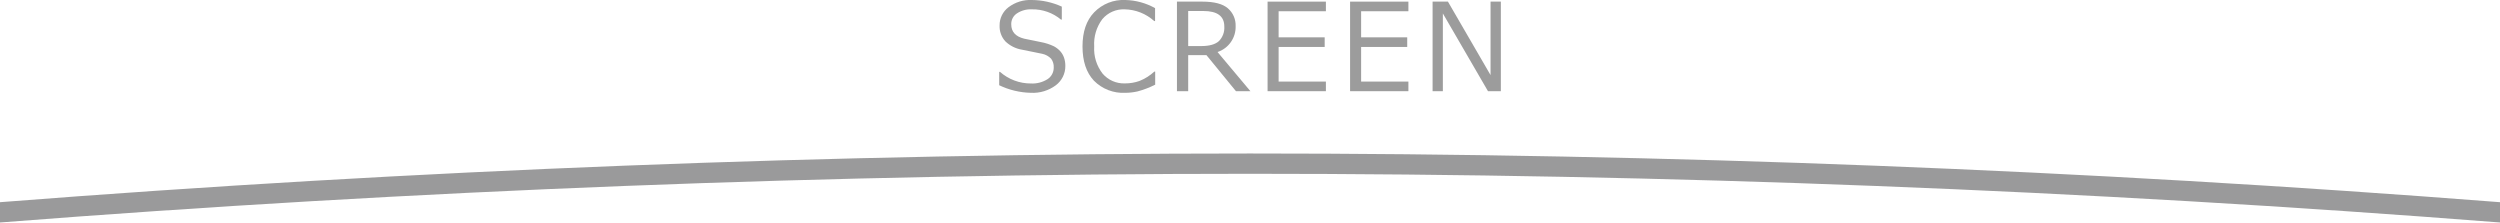
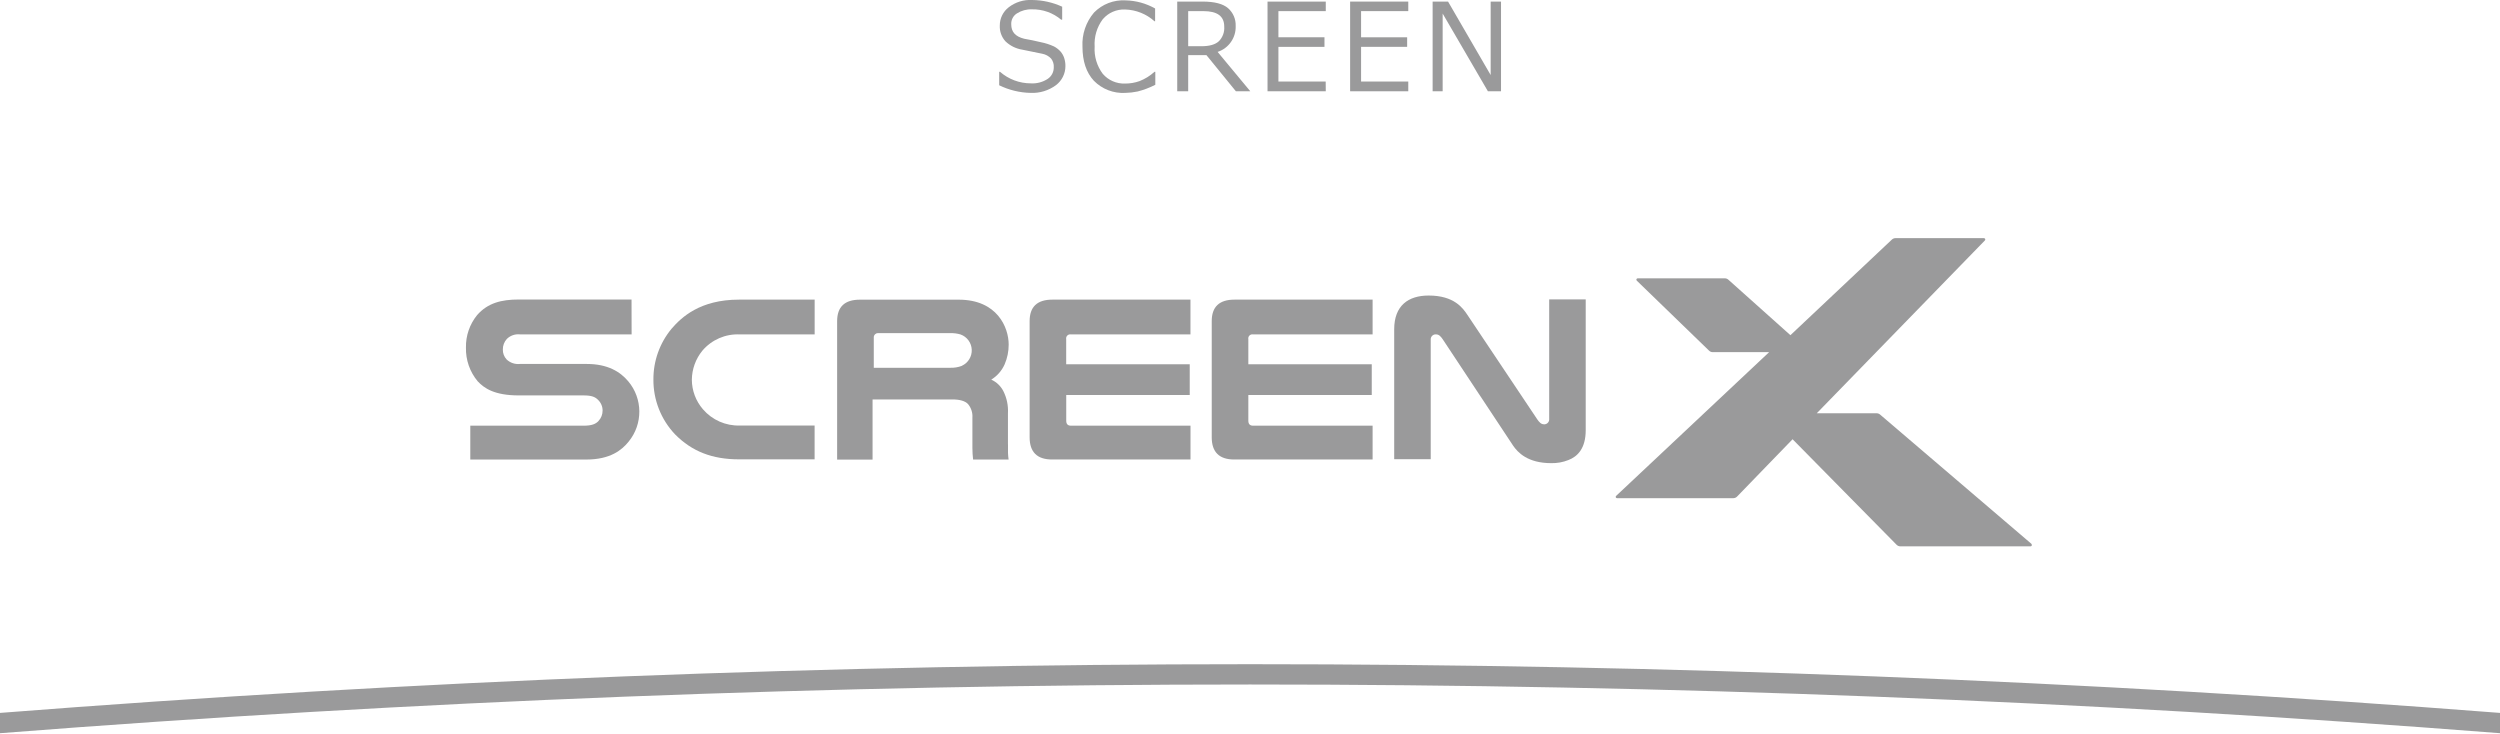
- <svg xmlns="http://www.w3.org/2000/svg" viewBox="0 0 616 54.84">
+ <svg xmlns="http://www.w3.org/2000/svg" viewBox="0 0 616 180.69">
  <defs>
-     <style>.cls-1{fill:#9c9c9c;}.cls-2{fill:#9a9a9b;}</style>
+     <style>.cls-1{fill:#9a9a9b;}</style>
  </defs>
  <g id="レイヤー_2" data-name="レイヤー 2">
    <g id="_7" data-name="7">
-       <path class="cls-1" d="M254,22.87A19,19,0,0,1,246.2,21V17.7h.19A11.47,11.47,0,0,0,254,20.57a7,7,0,0,0,4.14-1.08,3.36,3.36,0,0,0,1.5-2.86,3.33,3.33,0,0,0-.64-2.16,4.26,4.26,0,0,0-2.22-1.22l-4.92-1a7.68,7.68,0,0,1-4.15-2.07,5.46,5.46,0,0,1-1.41-3.9,5.54,5.54,0,0,1,2.2-4.5A8.85,8.85,0,0,1,254.25,0a18.18,18.18,0,0,1,7.38,1.63V4.83h-.2a10.88,10.88,0,0,0-7.18-2.53,6.15,6.15,0,0,0-3.68,1A3.12,3.12,0,0,0,249.17,6q0,2.74,3.19,3.53,1.85.34,4.11.84a12.76,12.76,0,0,1,3.24,1.05,5.87,5.87,0,0,1,1.58,1.25,4.71,4.71,0,0,1,.91,1.6,6.19,6.19,0,0,1,.3,2A5.88,5.88,0,0,1,260.17,21,9.49,9.49,0,0,1,254,22.87" />
-       <path class="cls-1" d="M277.29,22.87a10.12,10.12,0,0,1-7.76-3q-2.8-3-2.8-8.42t2.85-8.39A10,10,0,0,1,277.31,0a15.78,15.78,0,0,1,7.3,2V5.19h-.21a11.16,11.16,0,0,0-7.27-2.89,6.83,6.83,0,0,0-5.52,2.42,10.16,10.16,0,0,0-2,6.73,9.93,9.93,0,0,0,2.07,6.69,6.91,6.91,0,0,0,5.51,2.41,10.59,10.59,0,0,0,3.55-.59,12,12,0,0,0,3.69-2.32h.21v3.22a22.1,22.1,0,0,1-4.37,1.67,14,14,0,0,1-2.94.34" />
-       <path class="cls-1" d="M308.1,22.47h-3.56l-7.27-8.88h-4.5v8.88H290V.4h6.25q4.41,0,6.31,1.66a5.5,5.5,0,0,1,1.9,4.35A6.52,6.52,0,0,1,300,12.82ZM292.77,2.71v8.64H296q3,0,4.35-1.23a4.67,4.67,0,0,0,1.32-3.59q0-3.82-5.17-3.82Z" />
-       <polygon class="cls-1" points="326.7 22.47 312.33 22.47 312.33 0.4 326.7 0.4 326.7 2.77 315.05 2.77 315.05 9.2 326.4 9.2 326.4 11.57 315.05 11.57 315.05 20.1 326.7 20.1 326.7 22.47" />
-       <polygon class="cls-1" points="347.03 22.47 332.66 22.47 332.66 0.4 347.03 0.4 347.03 2.77 335.38 2.77 335.38 9.2 346.74 9.2 346.74 11.57 335.38 11.57 335.38 20.1 347.03 20.1 347.03 22.47" />
-       <polygon class="cls-1" points="369.81 22.47 366.64 22.47 355.52 3.31 355.52 22.47 352.99 22.47 352.99 0.4 356.77 0.4 367.27 18.5 367.27 0.4 369.81 0.4 369.81 22.47" />
-       <path class="cls-2" d="M308,37.82c-102.73,0-205.6,4-308,12v5c102.4-8,205.27-12,308-12s205.6,4,308,12v-5C513.6,41.85,410.73,37.82,308,37.82Z" />
+       <path class="cls-1" d="M308,163.66c-102.73,0-205.6,4-308,12v5c102.4-8,205.27-12,308-12s205.6,4,308,12v-5C513.6,167.7,410.73,163.66,308,163.66Z" />
+       <g id="レイヤー_2-2" data-name="レイヤー 2">
+         <g id="レイヤー_1-2" data-name="レイヤー 1-2">
+           <g id="レイヤー_2-2-2" data-name="レイヤー 2-2">
+             <g id="レイヤー_1-2-2" data-name="レイヤー 1-2-2">
+               <path class="cls-1" d="M500.54,134l-37.3-31.86a1.3,1.3,0,0,0-.84-.31H447.65l41.44-42.6a.33.33,0,0,0-.23-.55H467.05a1.3,1.3,0,0,0-.89.35l-25,23.56-15.3-13.68a1.3,1.3,0,0,0-.87-.33H403.53a.33.33,0,0,0-.23.57l17.81,17.25a1.3,1.3,0,0,0,.91.37h13.89l-37.7,35.42a.32.32,0,0,0,.22.56h28.66a1.3,1.3,0,0,0,.93-.4l13.67-14.12,25.63,26a1.3,1.3,0,0,0,.93.39h32.09a.33.33,0,0,0,.21-.57" />
+               <path class="cls-1" d="M381.72,73.77h0V103.2a1.23,1.23,0,0,1-1.1,1.35h-.15c-.74,0-1.18-.5-1.68-1.21L361.57,77.59c-1.11-1.66-3.24-4.77-9.55-4.77-5,0-8.49,2.46-8.49,8.32h0v32h9V83.74a1.23,1.23,0,0,1,1.1-1.35h.18c.76,0,1.18.49,1.68,1.21l17.31,26.16c1.16,1.71,3.6,4.36,9.42,4.36a10.78,10.78,0,0,0,4.25-.77c2.26-.87,4.25-2.88,4.25-7.35V73.77Z" />
+               <path class="cls-1" d="M161,93.53A19.43,19.43,0,0,1,165.47,81c2.42-2.8,7-7.17,16.61-7.17h18.65v8.57H182.28a11.38,11.38,0,0,0-9.21,4,11.52,11.52,0,0,0-2.6,7.17,11.22,11.22,0,0,0,2.74,7.28,11.51,11.51,0,0,0,9.09,4h18.42v8.33H182.05c-6.49,0-11.55-1.92-15.74-6.18A19.43,19.43,0,0,1,161,93.49" />
+               <path class="cls-1" d="M155.63,82.39H128.11a4,4,0,0,0-3.21,1.11,3.77,3.77,0,0,0-1,2.62,3.47,3.47,0,0,0,.93,2.45,4.12,4.12,0,0,0,3.26,1.11h16.5c5.12,0,8.22,1.9,10.2,4.26a11.64,11.64,0,0,1,.12,14.86c-1.67,2.08-4.51,4.43-10.47,4.43H115.88v-8.34h27.93c2,0,3-.42,3.67-1.17a3.72,3.72,0,0,0,1-2.56,3.61,3.61,0,0,0-1.11-2.62c-.68-.71-1.53-1.11-3.56-1.11h-16c-6,0-8.52-1.78-10.11-3.48a12.48,12.48,0,0,1-2.89-8.3,12.3,12.3,0,0,1,2.74-8c2.62-3,6-3.85,10.26-3.85h27.8Z" />
+               <path class="cls-1" d="M293.33,73.83V82.4H263.88a1,1,0,0,0-1.17,1.17v6.18h30.44v7.57H262.72v6.35c0,.82.39,1.22,1.17,1.22h29.45v8.33h-34.1q-5.54,0-5.54-5.48V79.13q0-5.3,5.6-5.3Z" />
+               <path class="cls-1" d="M338.21,73.83V82.4H308.76a1,1,0,0,0-1.17,1.17v6.18H338v7.57H307.59v6.35q0,1.22,1.17,1.22h29.45v8.33h-34.1q-5.54,0-5.54-5.48V79.13q0-5.3,5.6-5.3Z" />
+               <path class="cls-1" d="M248.36,109.5v-7.69a10.79,10.79,0,0,0-1.11-5.39,6.24,6.24,0,0,0-3-2.88,8.45,8.45,0,0,0,3.29-3.76,12.23,12.23,0,0,0,1-4.87c0-4.25-2.84-11.07-12.3-11.07H211.87q-5.6,0-5.6,5.3v34.1H215V98.42h19.64q2.8,0,3.88,1.14a4.7,4.7,0,0,1,1.08,3.35v7.46a25.88,25.88,0,0,0,.17,2.86h8.75a15.33,15.33,0,0,1-.15-1.63v-2.1M237,90.15a7.5,7.5,0,0,1-2.91.47H215.3V83.09a1,1,0,0,1,1-1h17.79a8,8,0,0,1,2.59.32,4.17,4.17,0,0,1,.32,7.72" />
+               <path class="cls-1" d="M254,22.89a18.49,18.49,0,0,1-7.8-1.88V17.69h.2A11.54,11.54,0,0,0,254,20.54a6.82,6.82,0,0,0,4.15-1.1,3.36,3.36,0,0,0,1.5-2.85,3.16,3.16,0,0,0-.65-2.15,4,4,0,0,0-2.2-1.2l-4.9-1a7.75,7.75,0,0,1-4.15-2.05,5.41,5.41,0,0,1-1.4-3.9,5.63,5.63,0,0,1,2.2-4.5A8.68,8.68,0,0,1,254.32,0a18.21,18.21,0,0,1,7.4,1.65v3.2h-.25a10.84,10.84,0,0,0-7.2-2.55,6.47,6.47,0,0,0-3.7,1,3,3,0,0,0-1.4,2.7c0,1.85,1,3,3.2,3.55,1.25.2,2.6.5,4.1.85a14.46,14.46,0,0,1,3.25,1.05,5.93,5.93,0,0,1,1.6,1.25,4.58,4.58,0,0,1,.9,1.6,6.22,6.22,0,0,1,.3,2,5.89,5.89,0,0,1-2.35,4.7A9.79,9.79,0,0,1,254,22.89Z" />
+               <path class="cls-1" d="M277.27,22.89a10.06,10.06,0,0,1-7.75-3c-1.85-2-2.8-4.8-2.8-8.4a12,12,0,0,1,2.85-8.4,10.06,10.06,0,0,1,7.75-3,15.48,15.48,0,0,1,7.3,2V5.24h-.15a11.27,11.27,0,0,0-7.25-2.9,6.84,6.84,0,0,0-5.5,2.4,10.17,10.17,0,0,0-2,6.75,10.12,10.12,0,0,0,2,6.7,6.91,6.91,0,0,0,5.5,2.4,10.59,10.59,0,0,0,3.55-.6,11.89,11.89,0,0,0,3.7-2.3h.2v3.2a20.92,20.92,0,0,1-4.35,1.65A16.28,16.28,0,0,1,277.27,22.89Z" />
+               <path class="cls-1" d="M308.07,22.49h-3.55l-7.25-8.9h-4.5v8.9h-2.7V.39h6.25q4.43,0,6.3,1.65a5.53,5.53,0,0,1,1.85,4.35,6.47,6.47,0,0,1-4.45,6.4ZM292.77,2.74v8.65H296c2,0,3.45-.4,4.35-1.25a4.62,4.62,0,0,0,1.3-3.6c0-2.55-1.7-3.8-5.15-3.8Z" />
+               <path class="cls-1" d="M326.67,22.49H312.32V.39h14.35V2.74H315V9.19h11.35v2.35H315v8.55h11.65Z" />
+               <path class="cls-1" d="M347,22.49H332.67V.39H347V2.74H335.37V9.19h11.35v2.35H335.37v8.55H347Z" />
+               <path class="cls-1" d="M369.77,22.49h-3.15L355.47,3.34V22.49H353V.39h3.8l10.5,18.1V.39h2.55v22.1Z" />
+             </g>
+           </g>
+         </g>
+       </g>
    </g>
  </g>
</svg>
